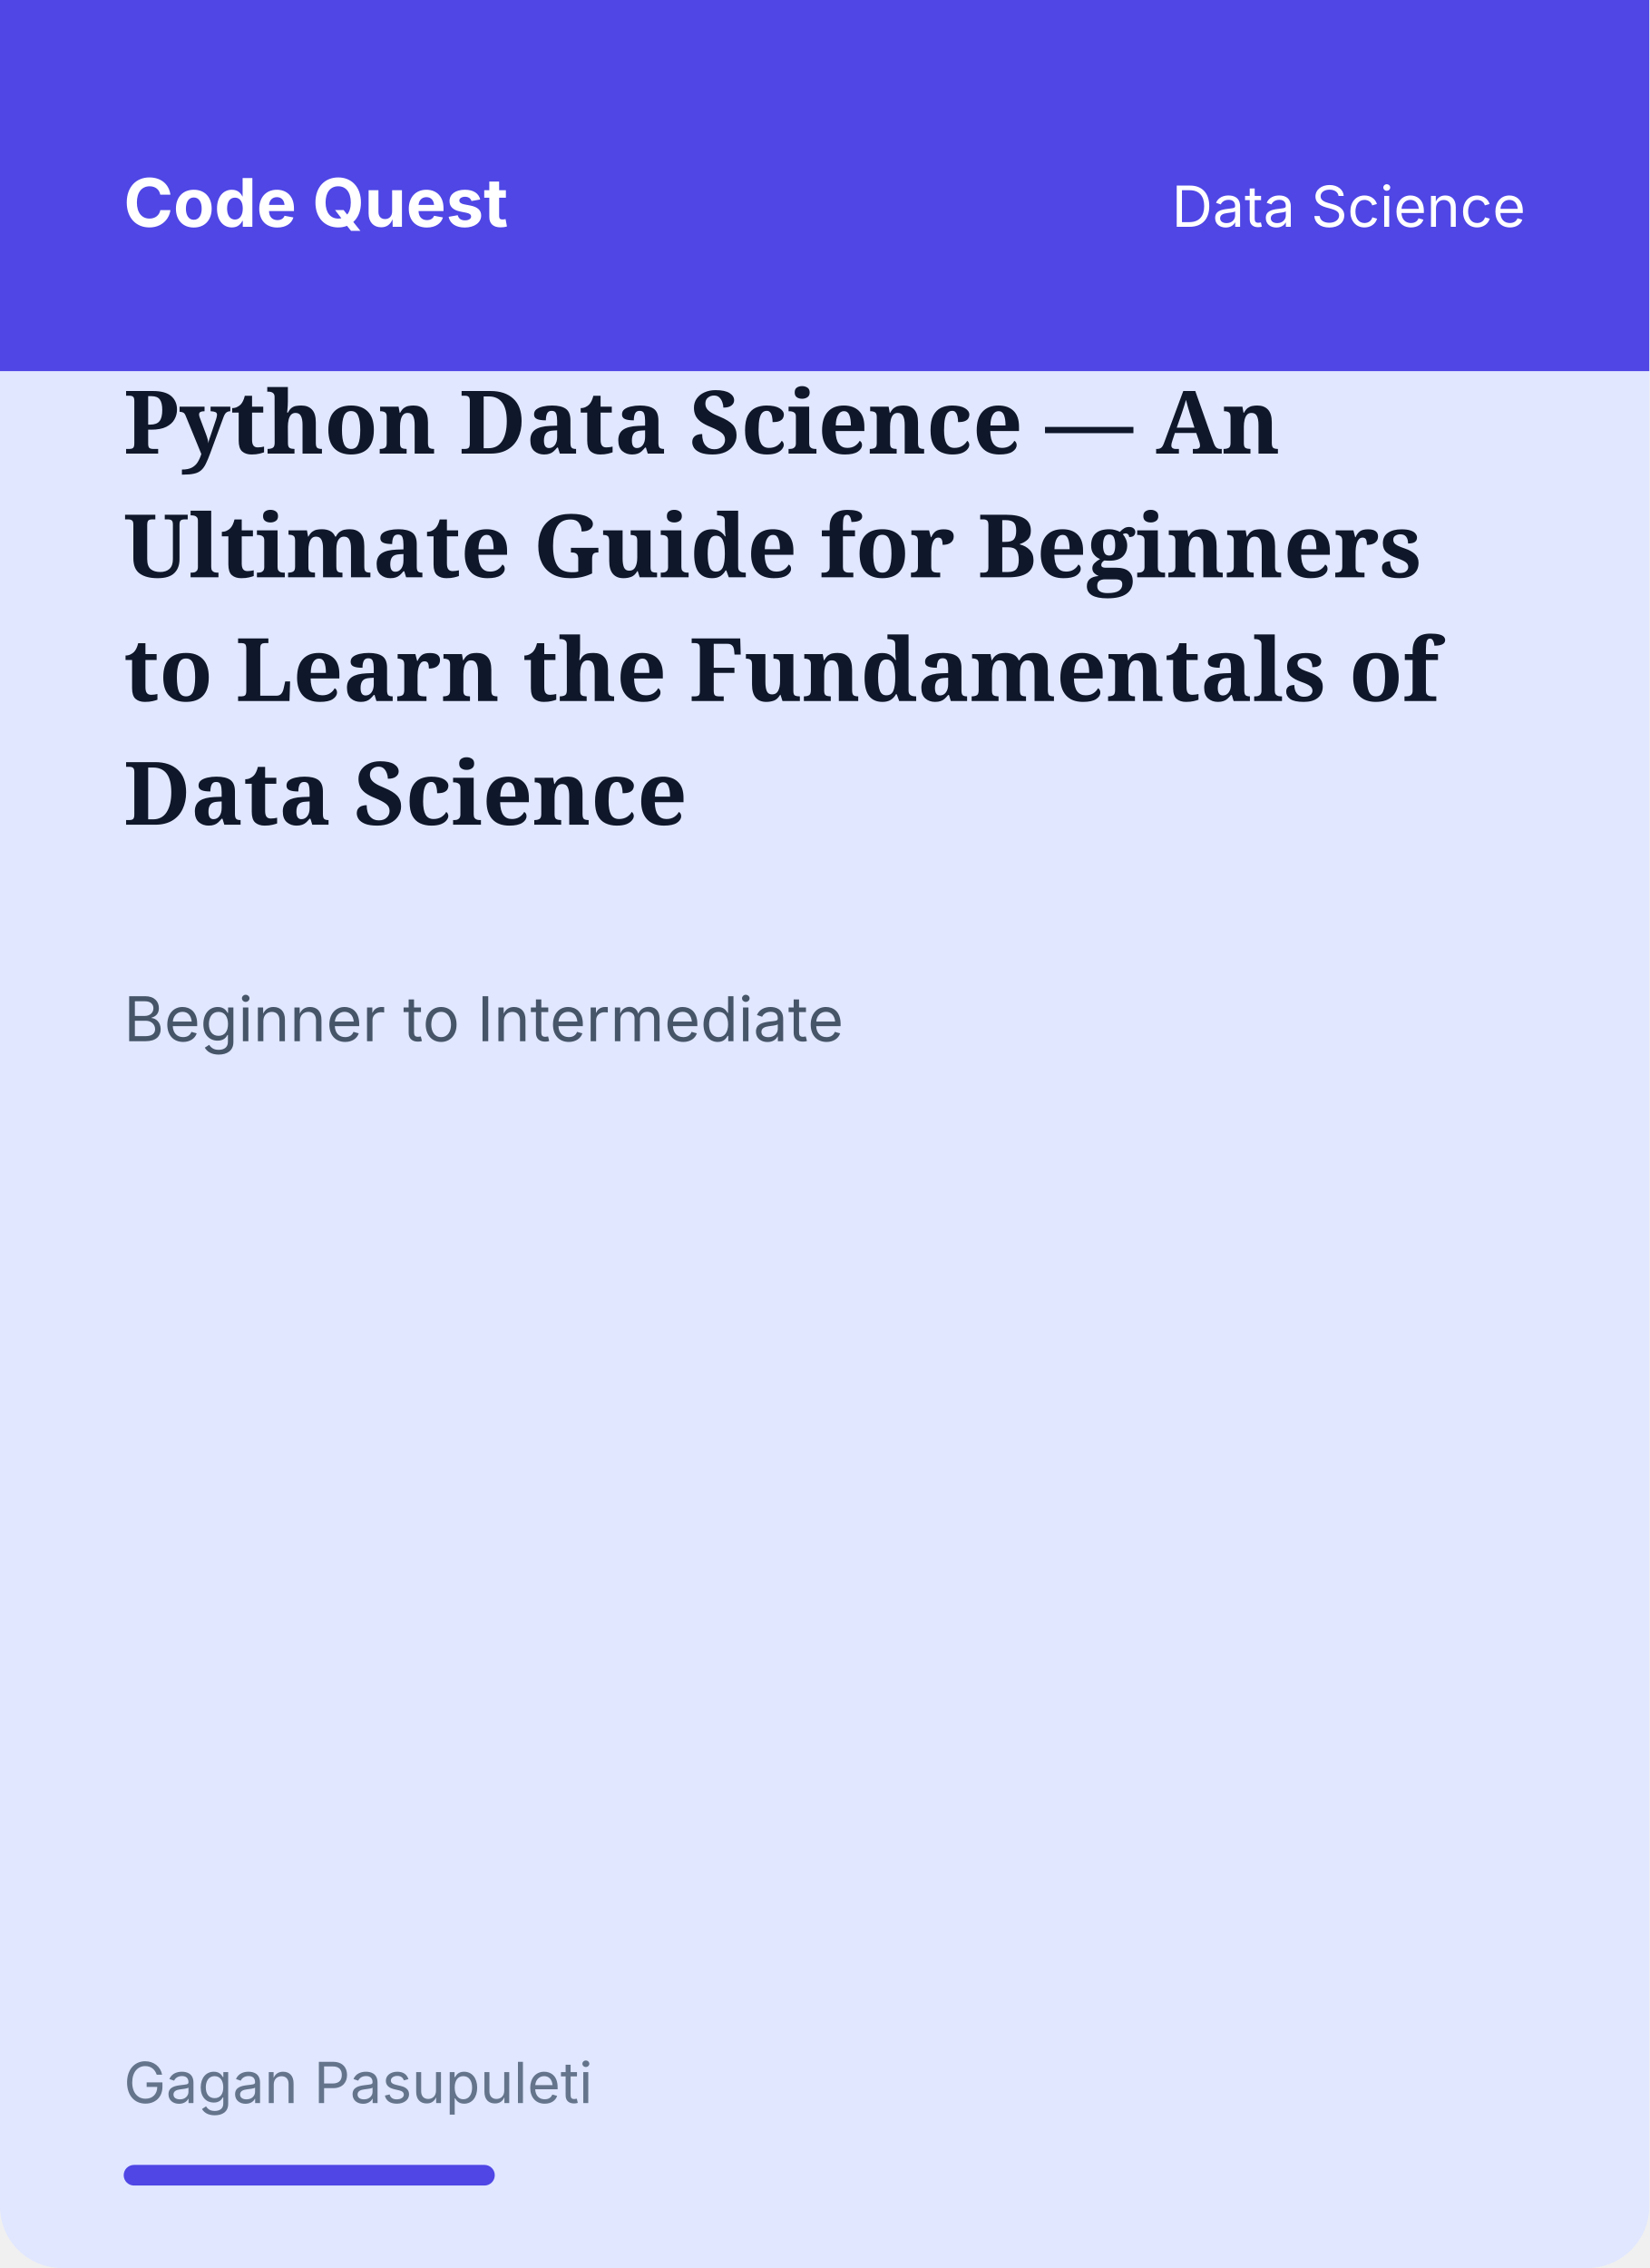
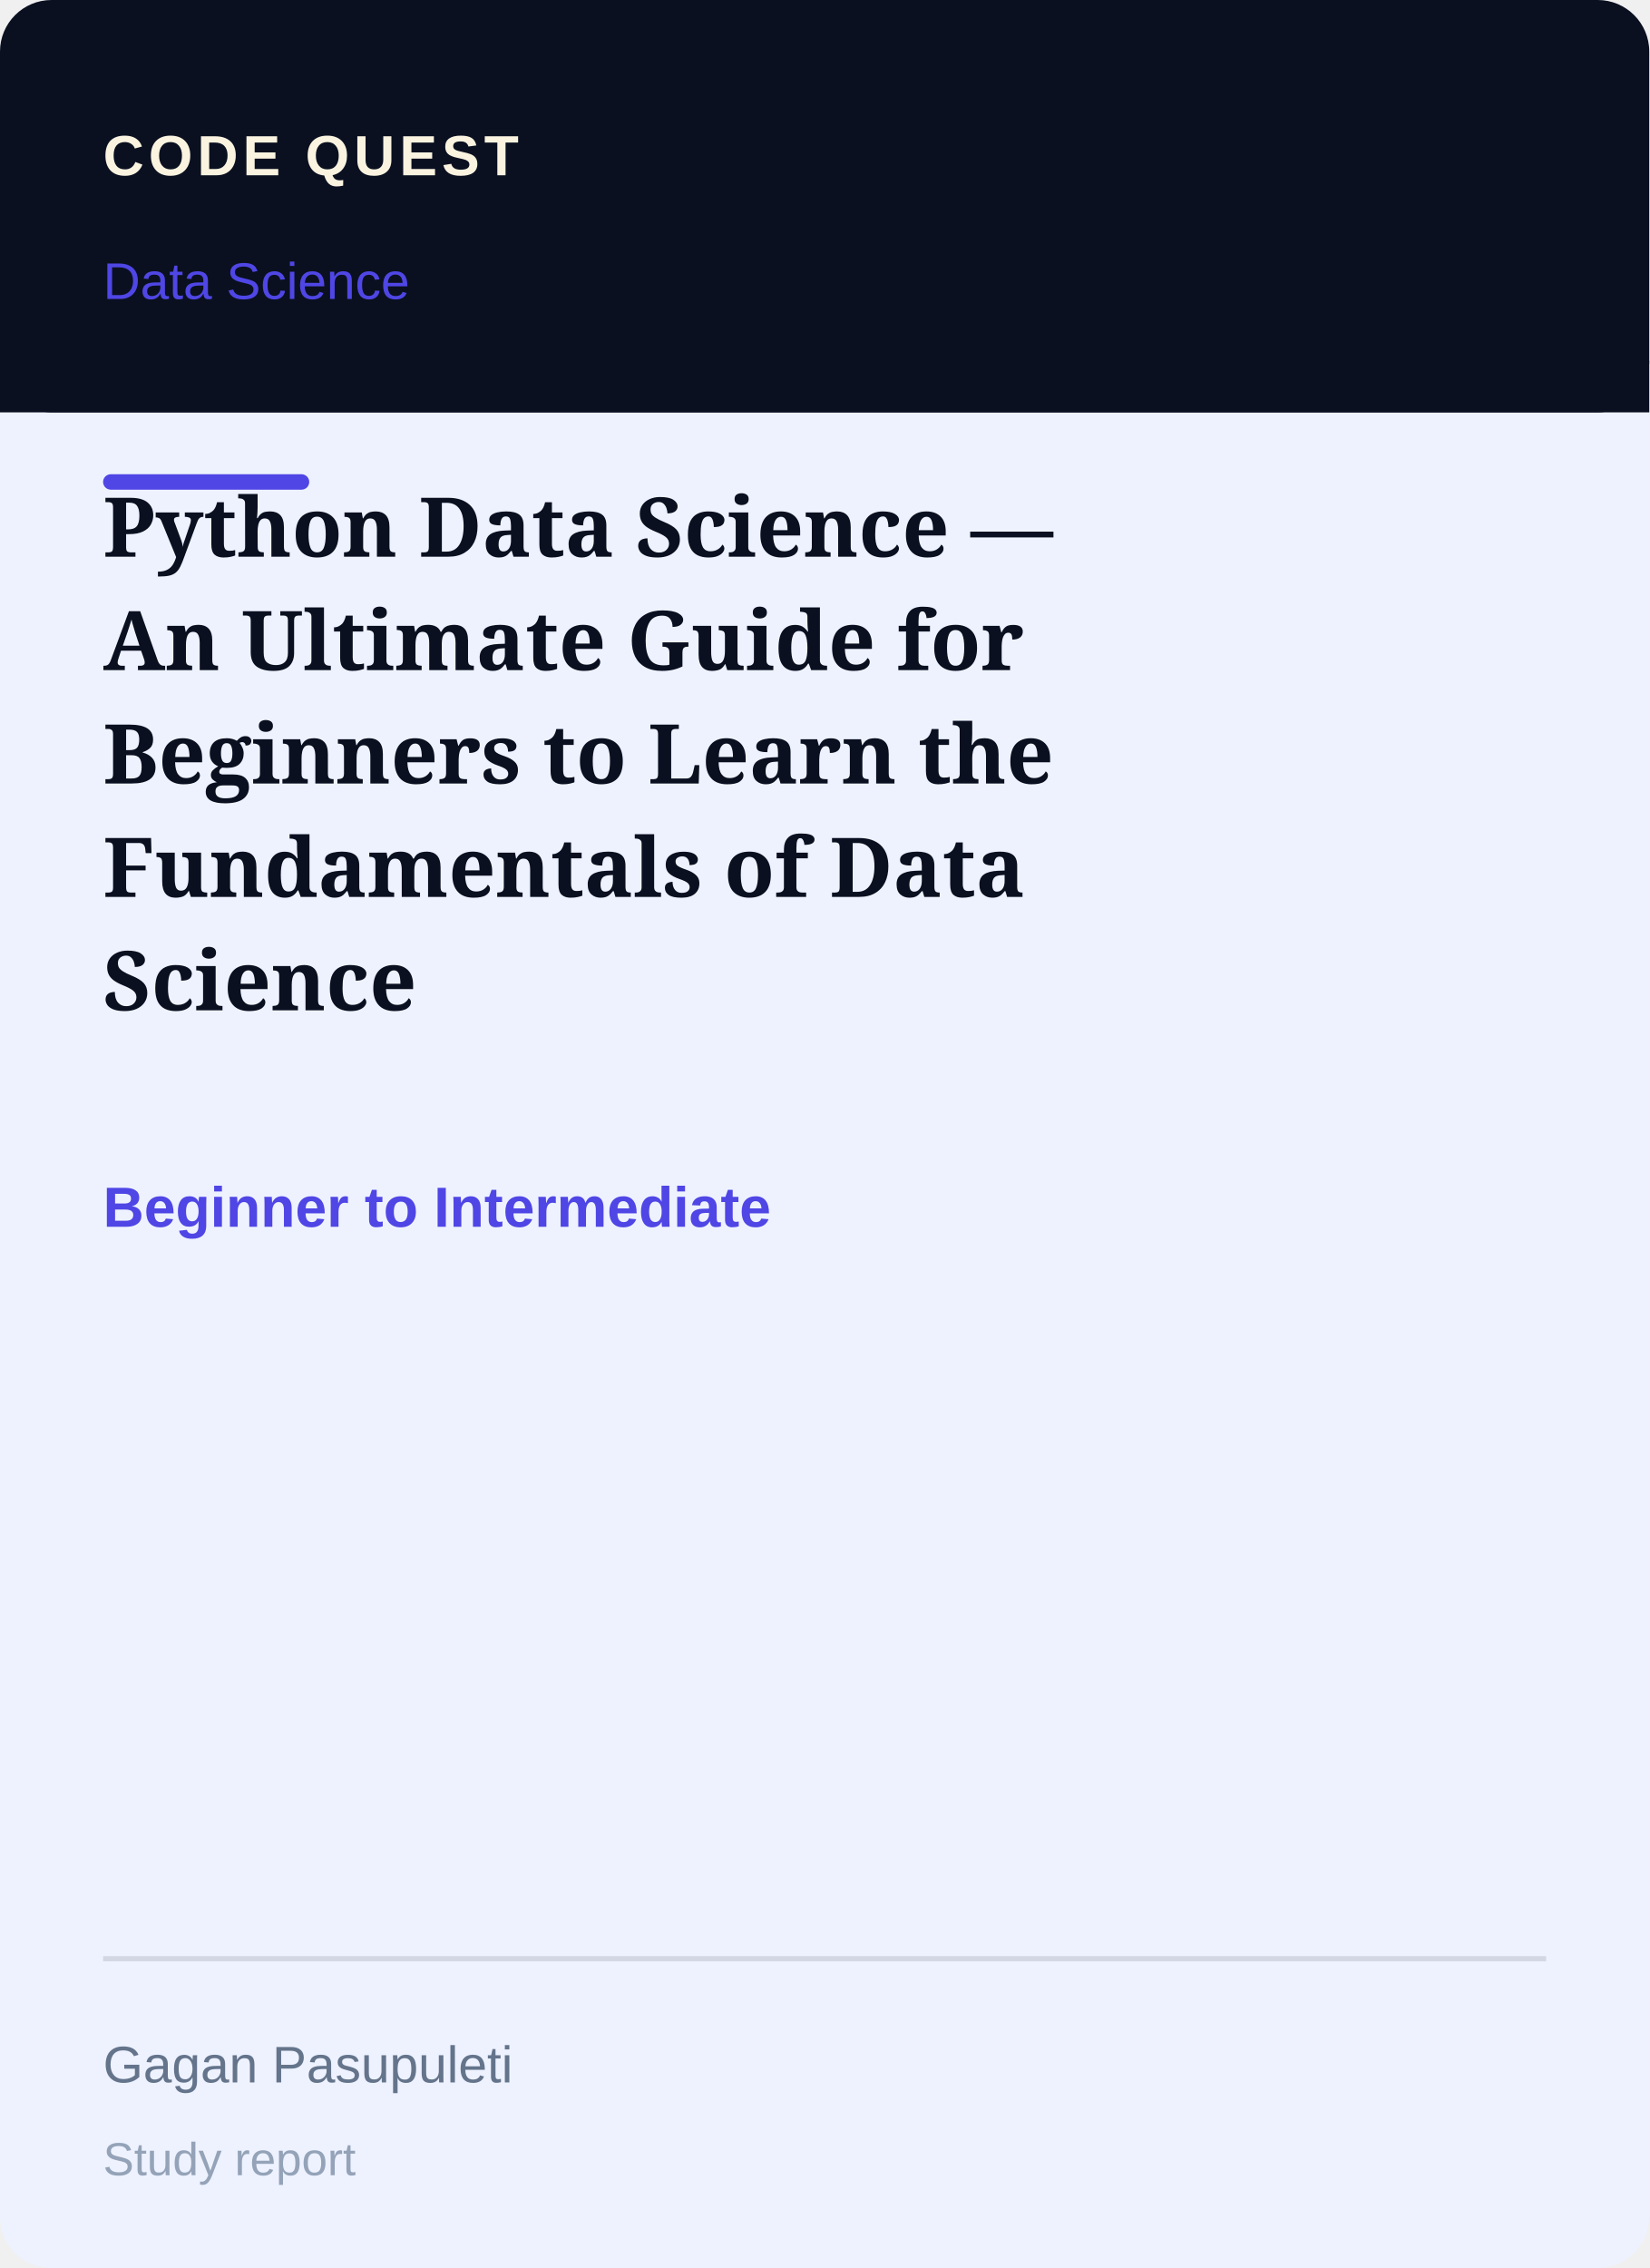
- <svg xmlns="http://www.w3.org/2000/svg" width="320" height="440" viewBox="0 0 320 440" role="img">
-   <rect width="320" height="440" rx="12" fill="#e0e7ff" />
-   <rect width="320" height="72" fill="#4f46e5" />
-   <text x="24" y="44" font-family="Inter, Arial, sans-serif" font-size="13" font-weight="700" fill="#ffffff">Code Quest</text>
-   <text x="296" y="44" text-anchor="end" font-family="Inter, Arial, sans-serif" font-size="11" fill="#ffffff">Data Science</text>
-   <text x="24" y="88" font-family="Georgia, serif" font-size="17" font-weight="700" fill="#0f172a">Python Data Science — An</text>
-   <text x="24" y="112" font-family="Georgia, serif" font-size="17" font-weight="700" fill="#0f172a">Ultimate Guide for Beginners</text>
-   <text x="24" y="136" font-family="Georgia, serif" font-size="17" font-weight="700" fill="#0f172a">to Learn the Fundamentals of</text>
-   <text x="24" y="160" font-family="Georgia, serif" font-size="17" font-weight="700" fill="#0f172a">Data Science</text>
-   <text x="24" y="202" font-family="Inter, Arial, sans-serif" font-size="12" fill="#475569">Beginner to Intermediate</text>
-   <text x="24" y="408" font-family="Inter, Arial, sans-serif" font-size="11" fill="#64748b">Gagan Pasupuleti</text>
-   <rect x="24" y="420" width="72" height="4" rx="2" fill="#4f46e5" />
+ <svg xmlns="http://www.w3.org/2000/svg" width="320" height="440" viewBox="0 0 320 440" role="img" aria-label="Cover">
+   <rect width="320" height="440" rx="10" fill="#EEF2FF" />
+   <rect width="320" height="80" rx="10" fill="#0A1020" />
+   <rect y="70" width="320" height="10" fill="#0A1020" />
+   <text x="20" y="34" font-family="Arial, sans-serif" font-size="11" font-weight="700" letter-spacing="0.08em" fill="#FAF3E0">CODE QUEST</text>
+   <text x="20" y="58" font-family="Arial, sans-serif" font-size="10" fill="#4F46E5">Data Science</text>
+   <rect x="20" y="92" width="40" height="3" rx="1.5" fill="#4F46E5" />
+   <text x="20" y="108" font-family="Georgia, serif" font-size="16" font-weight="700" fill="#0A1020">Python Data Science —</text>
+   <text x="20" y="130" font-family="Georgia, serif" font-size="16" font-weight="700" fill="#0A1020">An Ultimate Guide for</text>
+   <text x="20" y="152" font-family="Georgia, serif" font-size="16" font-weight="700" fill="#0A1020">Beginners to Learn the</text>
+   <text x="20" y="174" font-family="Georgia, serif" font-size="16" font-weight="700" fill="#0A1020">Fundamentals of Data</text>
+   <text x="20" y="196" font-family="Georgia, serif" font-size="16" font-weight="700" fill="#0A1020">Science</text>
+   <text x="20" y="238" font-family="Arial, sans-serif" font-size="11" font-weight="600" fill="#4F46E5">Beginner to Intermediate</text>
+   <line x1="20" y1="380" x2="300" y2="380" stroke="#0A1020" stroke-opacity="0.12" stroke-width="1" />
+   <text x="20" y="404" font-family="Arial, sans-serif" font-size="10" fill="#64748B">Gagan Pasupuleti</text>
+   <text x="20" y="422" font-family="Arial, sans-serif" font-size="9" fill="#94A3B8">Study report</text>
</svg>
